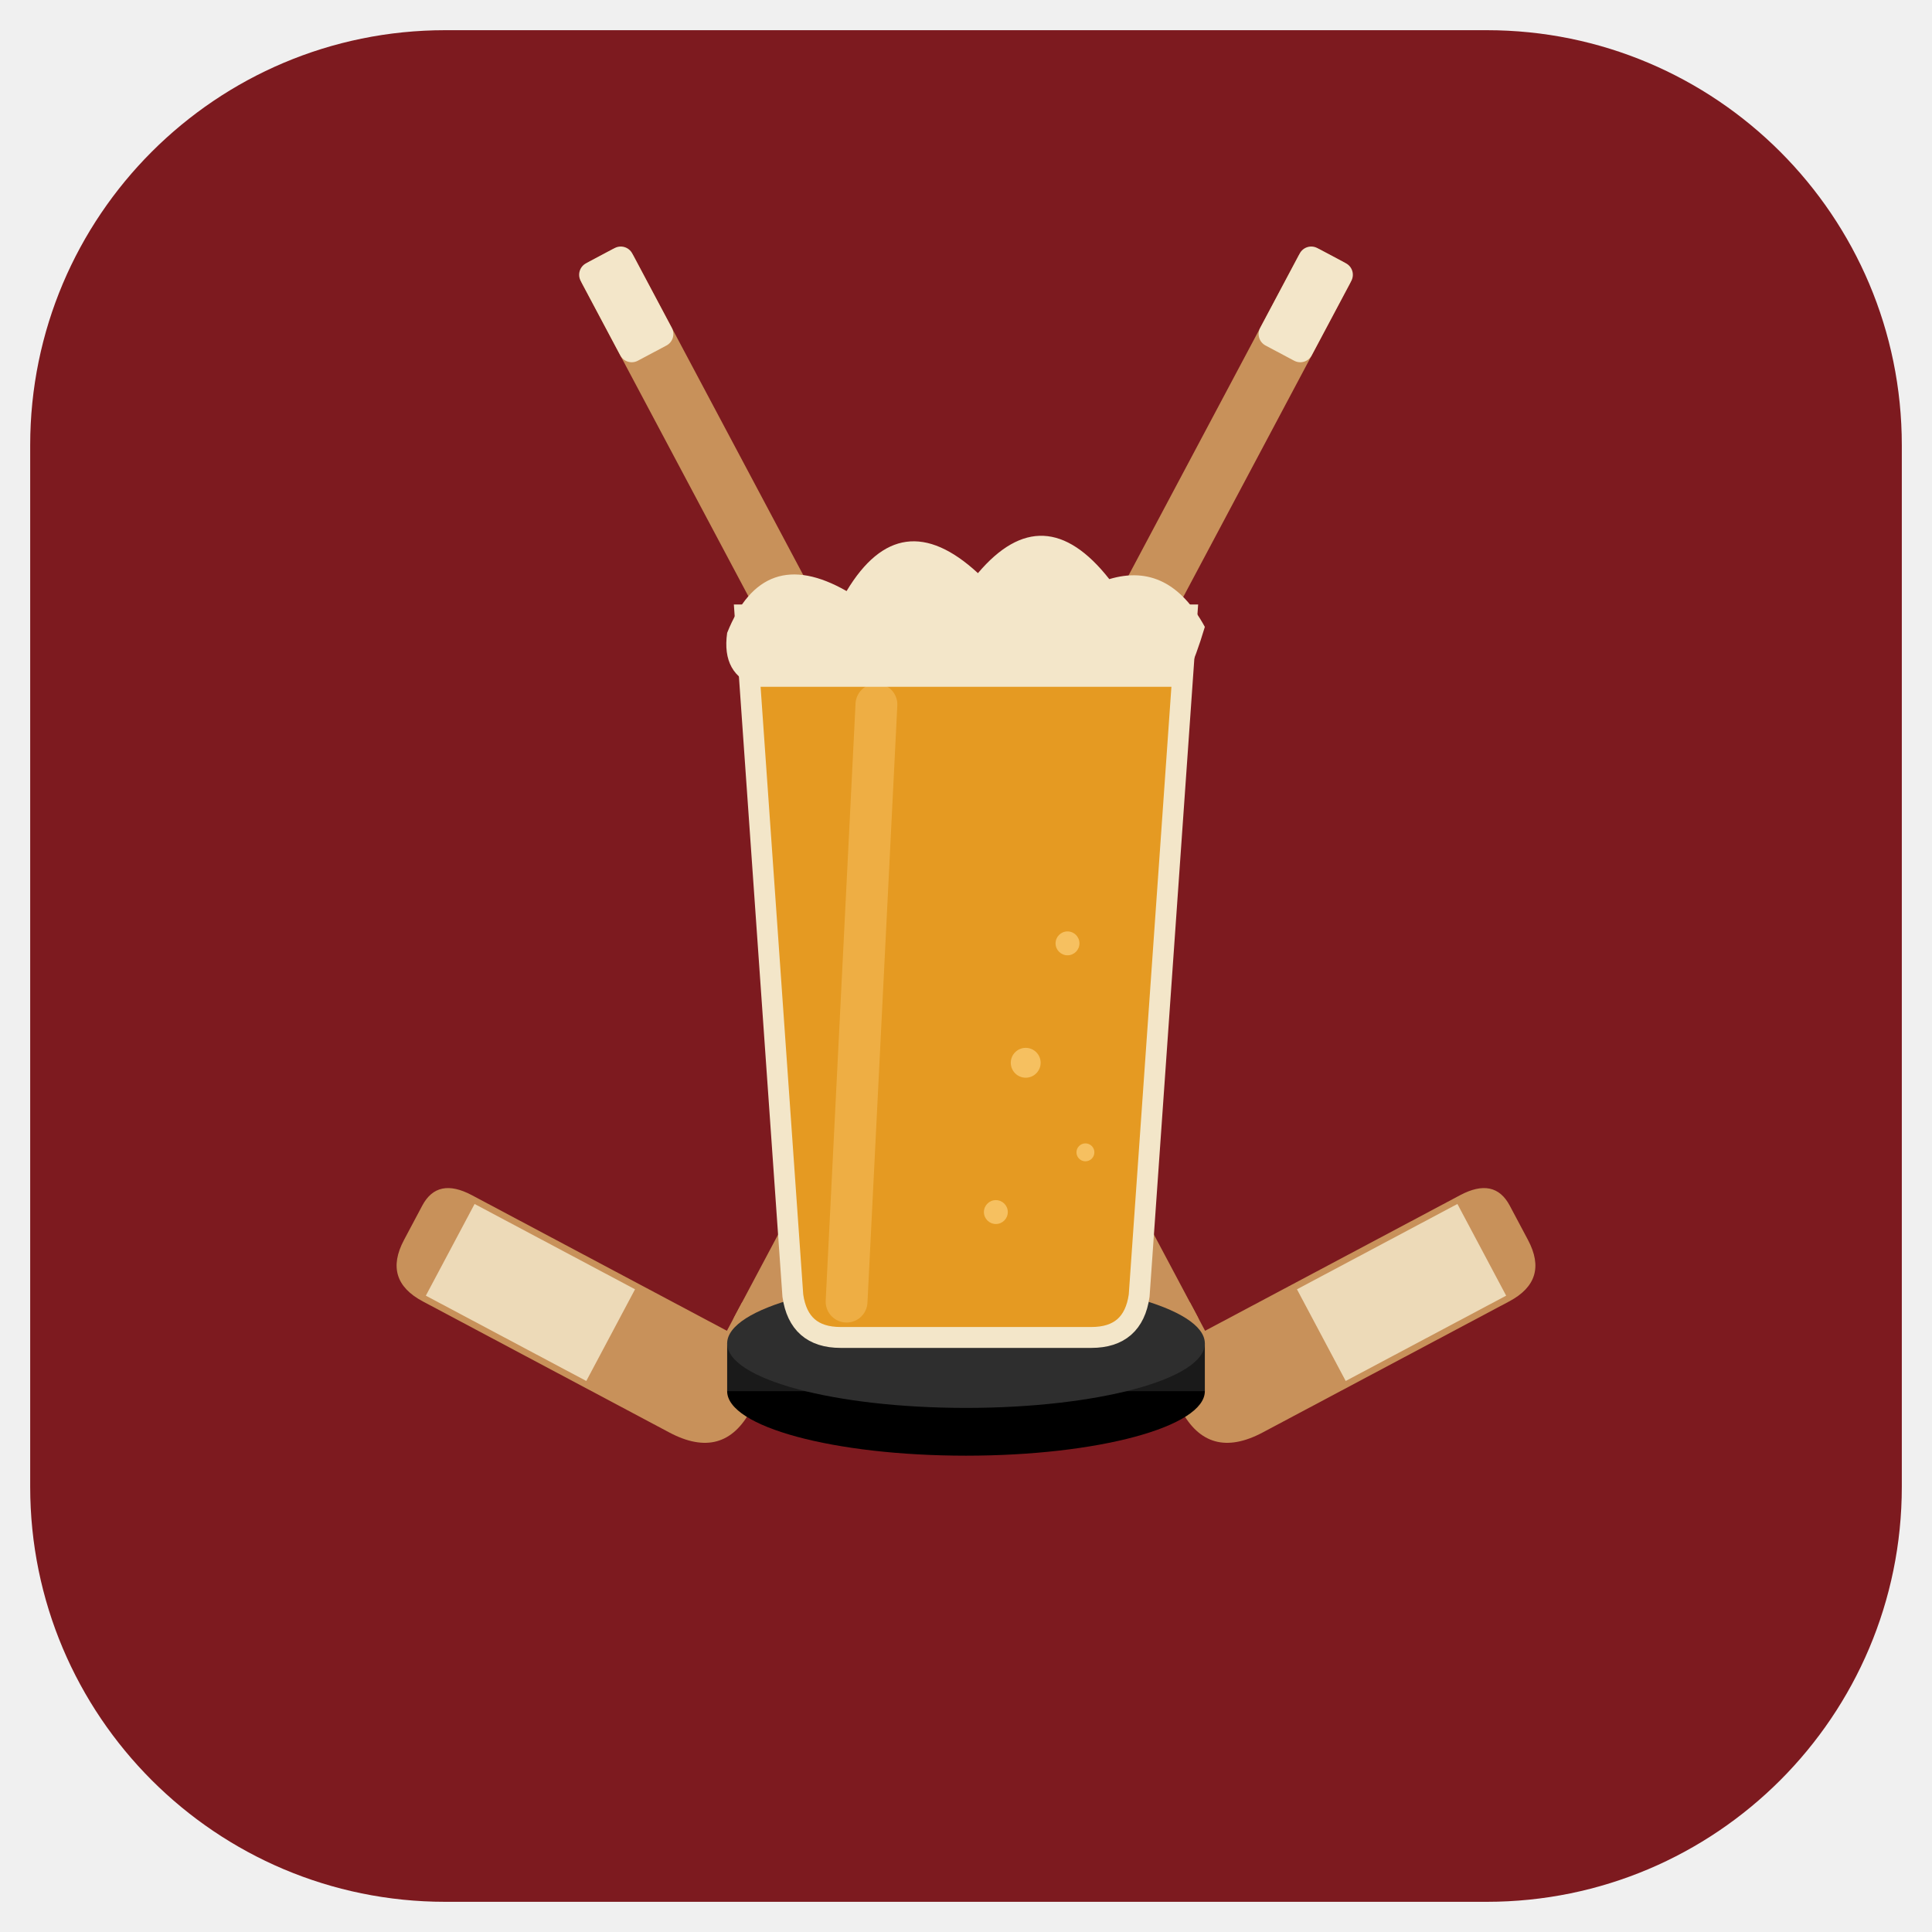
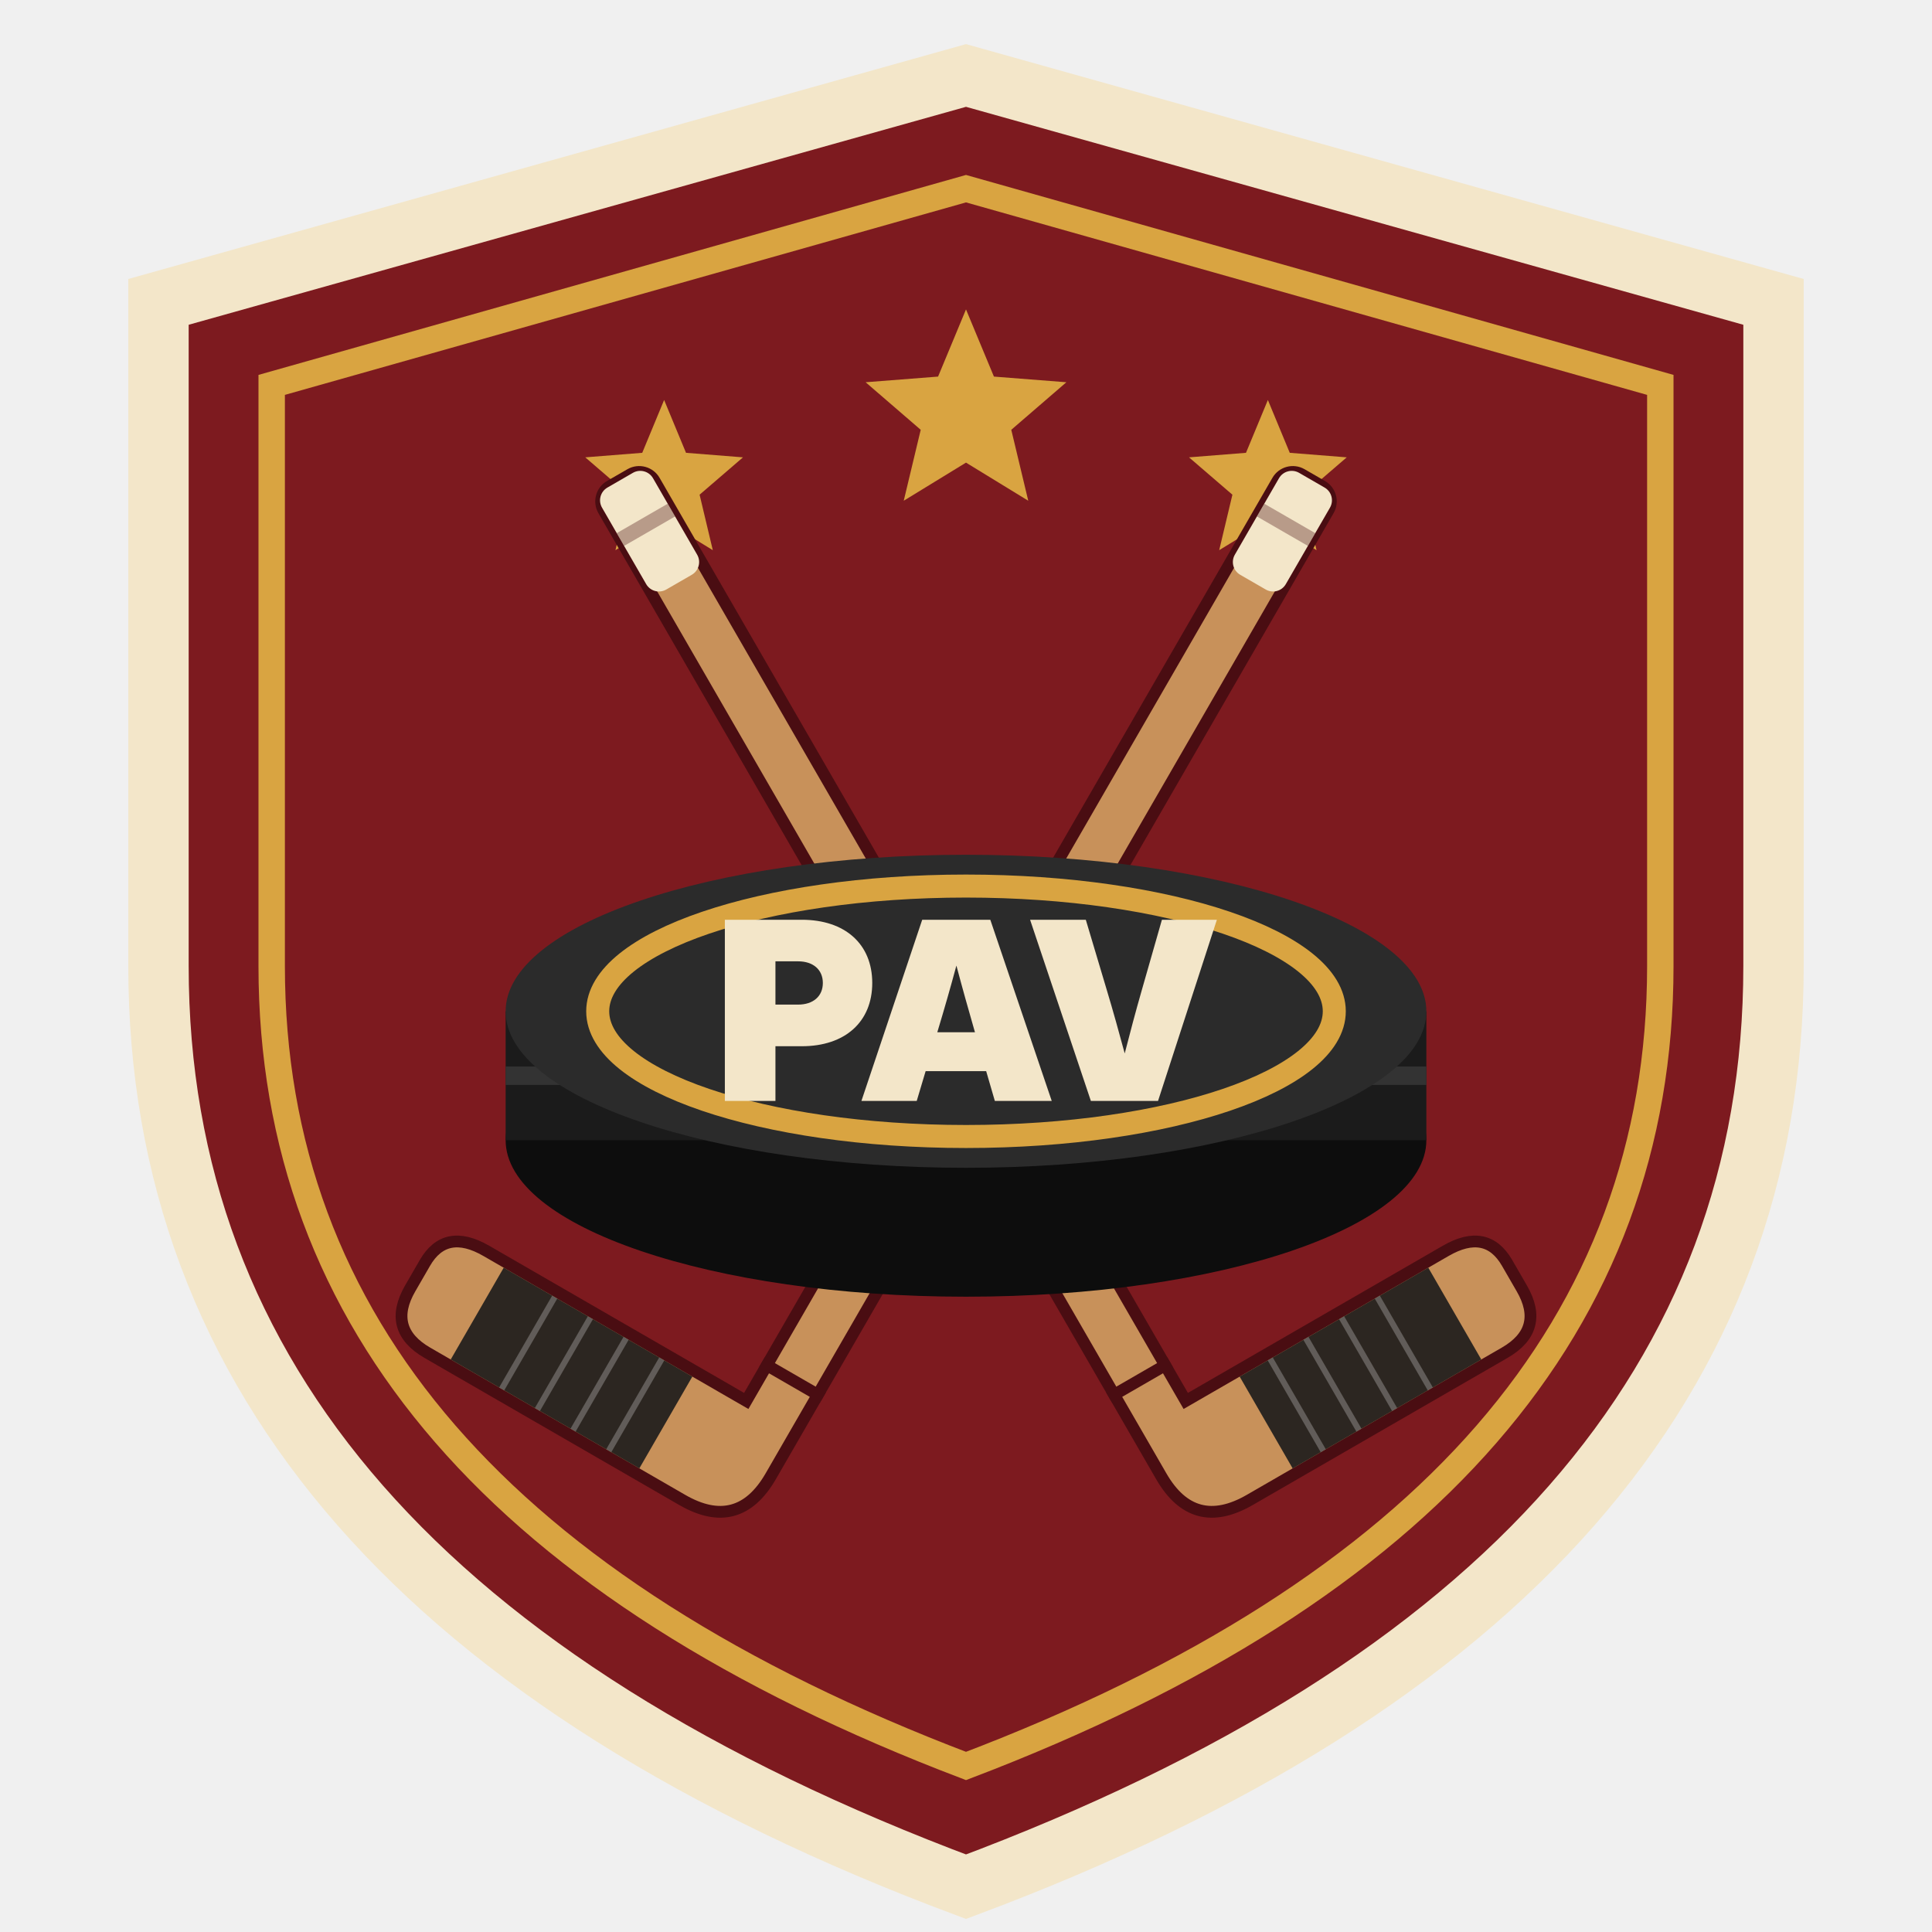
<svg xmlns="http://www.w3.org/2000/svg" viewBox="0 0 512 512">
-   <rect x="8" y="8" width="496" height="496" rx="110" fill="#7d1a1f" />
-   <g transform="translate(256 250) scale(.86)">
-     <g transform="rotate(-28) translate(0 -10)">
+   <path d="M256 20 L470 80 L470 256 Q470 420 256 500 Q42 420 42 256 L42 80 Z" fill="#7d1a1f" stroke="#f3e6c9" stroke-width="16" />
+   <path d="M256 50 L440 102 L440 256 Q440 398 256 468 Q72 398 72 256 L72 102 Z" fill="none" stroke="#d9a441" stroke-width="7" />
+   <polygon points="176.0,106.0 181.8,120.0 196.9,121.2 185.4,131.1 188.9,145.8 176.0,137.9 163.1,145.8 166.6,131.1 155.1,121.2 170.2,120.0" fill="#d9a441" />
+   <polygon points="256.0,82.0 263.4,99.8 282.6,101.3 268.0,113.9 272.5,132.7 256.0,122.6 239.5,132.7 244.0,113.9 229.4,101.3 248.6,99.8" fill="#d9a441" />
+   <polygon points="336.0,106.0 341.8,120.0 356.9,121.2 345.4,131.1 348.9,145.8 336.0,137.9 323.1,145.8 326.6,131.1 315.1,121.2 330.2,120.0" fill="#d9a441" />
+   <g transform="translate(256 286) scale(0.78)">
+     <g transform="rotate(-30) translate(0 -20)">
      <g>
-         <rect x="-9" y="-230" width="18" height="380" rx="5" fill="#c8915a" />
-         <rect x="-9" y="-230" width="18" height="34" rx="4" fill="#f3e6c9" />
-         <path d="M-9 140 L-9 168 Q-9 186 10 186 L96 186 Q110 186 110 172 L110 160 Q110 150 98 150 L9 150 L9 140 Z" fill="#c8915a" />
-         <rect x="40" y="152" width="56" height="32" fill="#f3e6c9" opacity=".85" />
+         <rect x="-10" y="-215" width="20" height="360" rx="6" fill="#c8915a" stroke="#4a0d12" stroke-width="4" />
+         <rect x="-10" y="-215" width="20" height="40" rx="5" fill="#f3e6c9" />
+         <rect x="-10" y="-200" width="20" height="5" fill="#4a0d12" opacity=".35" />
+         <path d="M-10 138 L-10 170 Q-10 192 12 192 L112 192 Q128 192 128 176 L128 166 Q128 152 112 152 L10 152 L10 138 Z" fill="#c8915a" stroke="#4a0d12" stroke-width="4" />
+         <rect x="30" y="154" width="74" height="36" fill="#1b1b1b" opacity=".9" />
+         <path d="M42 154 L42 190 M56 154 L56 190 M70 154 L70 190 M84 154 L84 190" stroke="#fff" stroke-width="2" opacity=".25" />
      </g>
    </g>
-     <g transform="rotate(28) scale(-1 1) translate(0 -10)">
+     <g transform="rotate(30) scale(-1 1) translate(0 -20)">
      <g>
-         <rect x="-9" y="-230" width="18" height="380" rx="5" fill="#c8915a" />
-         <rect x="-9" y="-230" width="18" height="34" rx="4" fill="#f3e6c9" />
-         <path d="M-9 140 L-9 168 Q-9 186 10 186 L96 186 Q110 186 110 172 L110 160 Q110 150 98 150 L9 150 L9 140 Z" fill="#c8915a" />
-         <rect x="40" y="152" width="56" height="32" fill="#f3e6c9" opacity=".85" />
+         <rect x="-10" y="-215" width="20" height="360" rx="6" fill="#c8915a" stroke="#4a0d12" stroke-width="4" />
+         <rect x="-10" y="-215" width="20" height="40" rx="5" fill="#f3e6c9" />
+         <rect x="-10" y="-200" width="20" height="5" fill="#4a0d12" opacity=".35" />
+         <path d="M-10 138 L-10 170 Q-10 192 12 192 L112 192 Q128 192 128 176 L128 166 Q128 152 112 152 L10 152 L10 138 Z" fill="#c8915a" stroke="#4a0d12" stroke-width="4" />
+         <rect x="30" y="154" width="74" height="36" fill="#1b1b1b" opacity=".9" />
+         <path d="M42 154 L42 190 M56 154 L56 190 M70 154 L70 190 M84 154 L84 190" stroke="#fff" stroke-width="2" opacity=".25" />
      </g>
    </g>
-     <g transform="scale(.92)">
-       <ellipse cx="0" cy="150" rx="80" ry="21.6" fill="#000" />
-       <rect x="-80" y="134" width="160" height="16" fill="#1a1a1a" />
-       <ellipse cx="0" cy="134" rx="80" ry="21.6" fill="#2e2e2e" />
-       <clipPath id="gl">
-         <path d="M-74 -110 L74 -110 L58 118 Q56 132 42 132 L-42 132 Q-56 132 -58 118 Z" />
-       </clipPath>
-       <g clip-path="url(#gl)">
-         <rect x="-80" y="-120" width="160" height="260" fill="#e59a22" />
-         <path d="M-30 -80 L-40 120" stroke="#f6c060" stroke-width="14" stroke-linecap="round" opacity=".55" />
-         <circle cx="20" cy="40" r="5" fill="#f6c060" />
-         <circle cx="34" cy="0" r="4" fill="#f6c060" />
-         <circle cx="10" cy="90" r="4" fill="#f6c060" />
-         <circle cx="40" cy="70" r="3" fill="#f6c060" />
-         <rect x="-80" y="-120" width="160" height="34" fill="#f3e6c9" />
-       </g>
-       <path d="M-80 -104 q12 -30 40 -14 q18 -30 44 -6 q22 -26 44 2 q20 -6 32 16 Q74 -86 70 -86 L-70 -86 Q-82 -90 -80 -104 Z" fill="#f3e6c9" />
-       <path d="M-74 -110 L74 -110 L58 118 Q56 132 42 132 L-42 132 Q-56 132 -58 118 Z" fill="none" stroke="#f3e6c9" stroke-width="7" />
-     </g>
+   </g>
+   <g>
+     <ellipse cx="256" cy="302.16" rx="122" ry="41.48" fill="#0d0d0d" />
+     <rect x="134" y="268" width="244" height="34.16" fill="#1b1b1b" />
+     <path d="M134 285.08 h244" stroke="#333" stroke-width="4.88" />
+     <ellipse cx="256" cy="268" rx="122" ry="41.48" fill="#2b2b2b" />
+     <ellipse cx="256" cy="268" rx="97.6" ry="33.184" fill="none" stroke="#d9a441" stroke-width="6.1" />
+     <text x="256" y="291.76" text-anchor="middle" font-family="Inter Display" font-weight="900" font-size="66" fill="#f3e6c9" letter-spacing="2">PAV</text>
  </g>
</svg>
